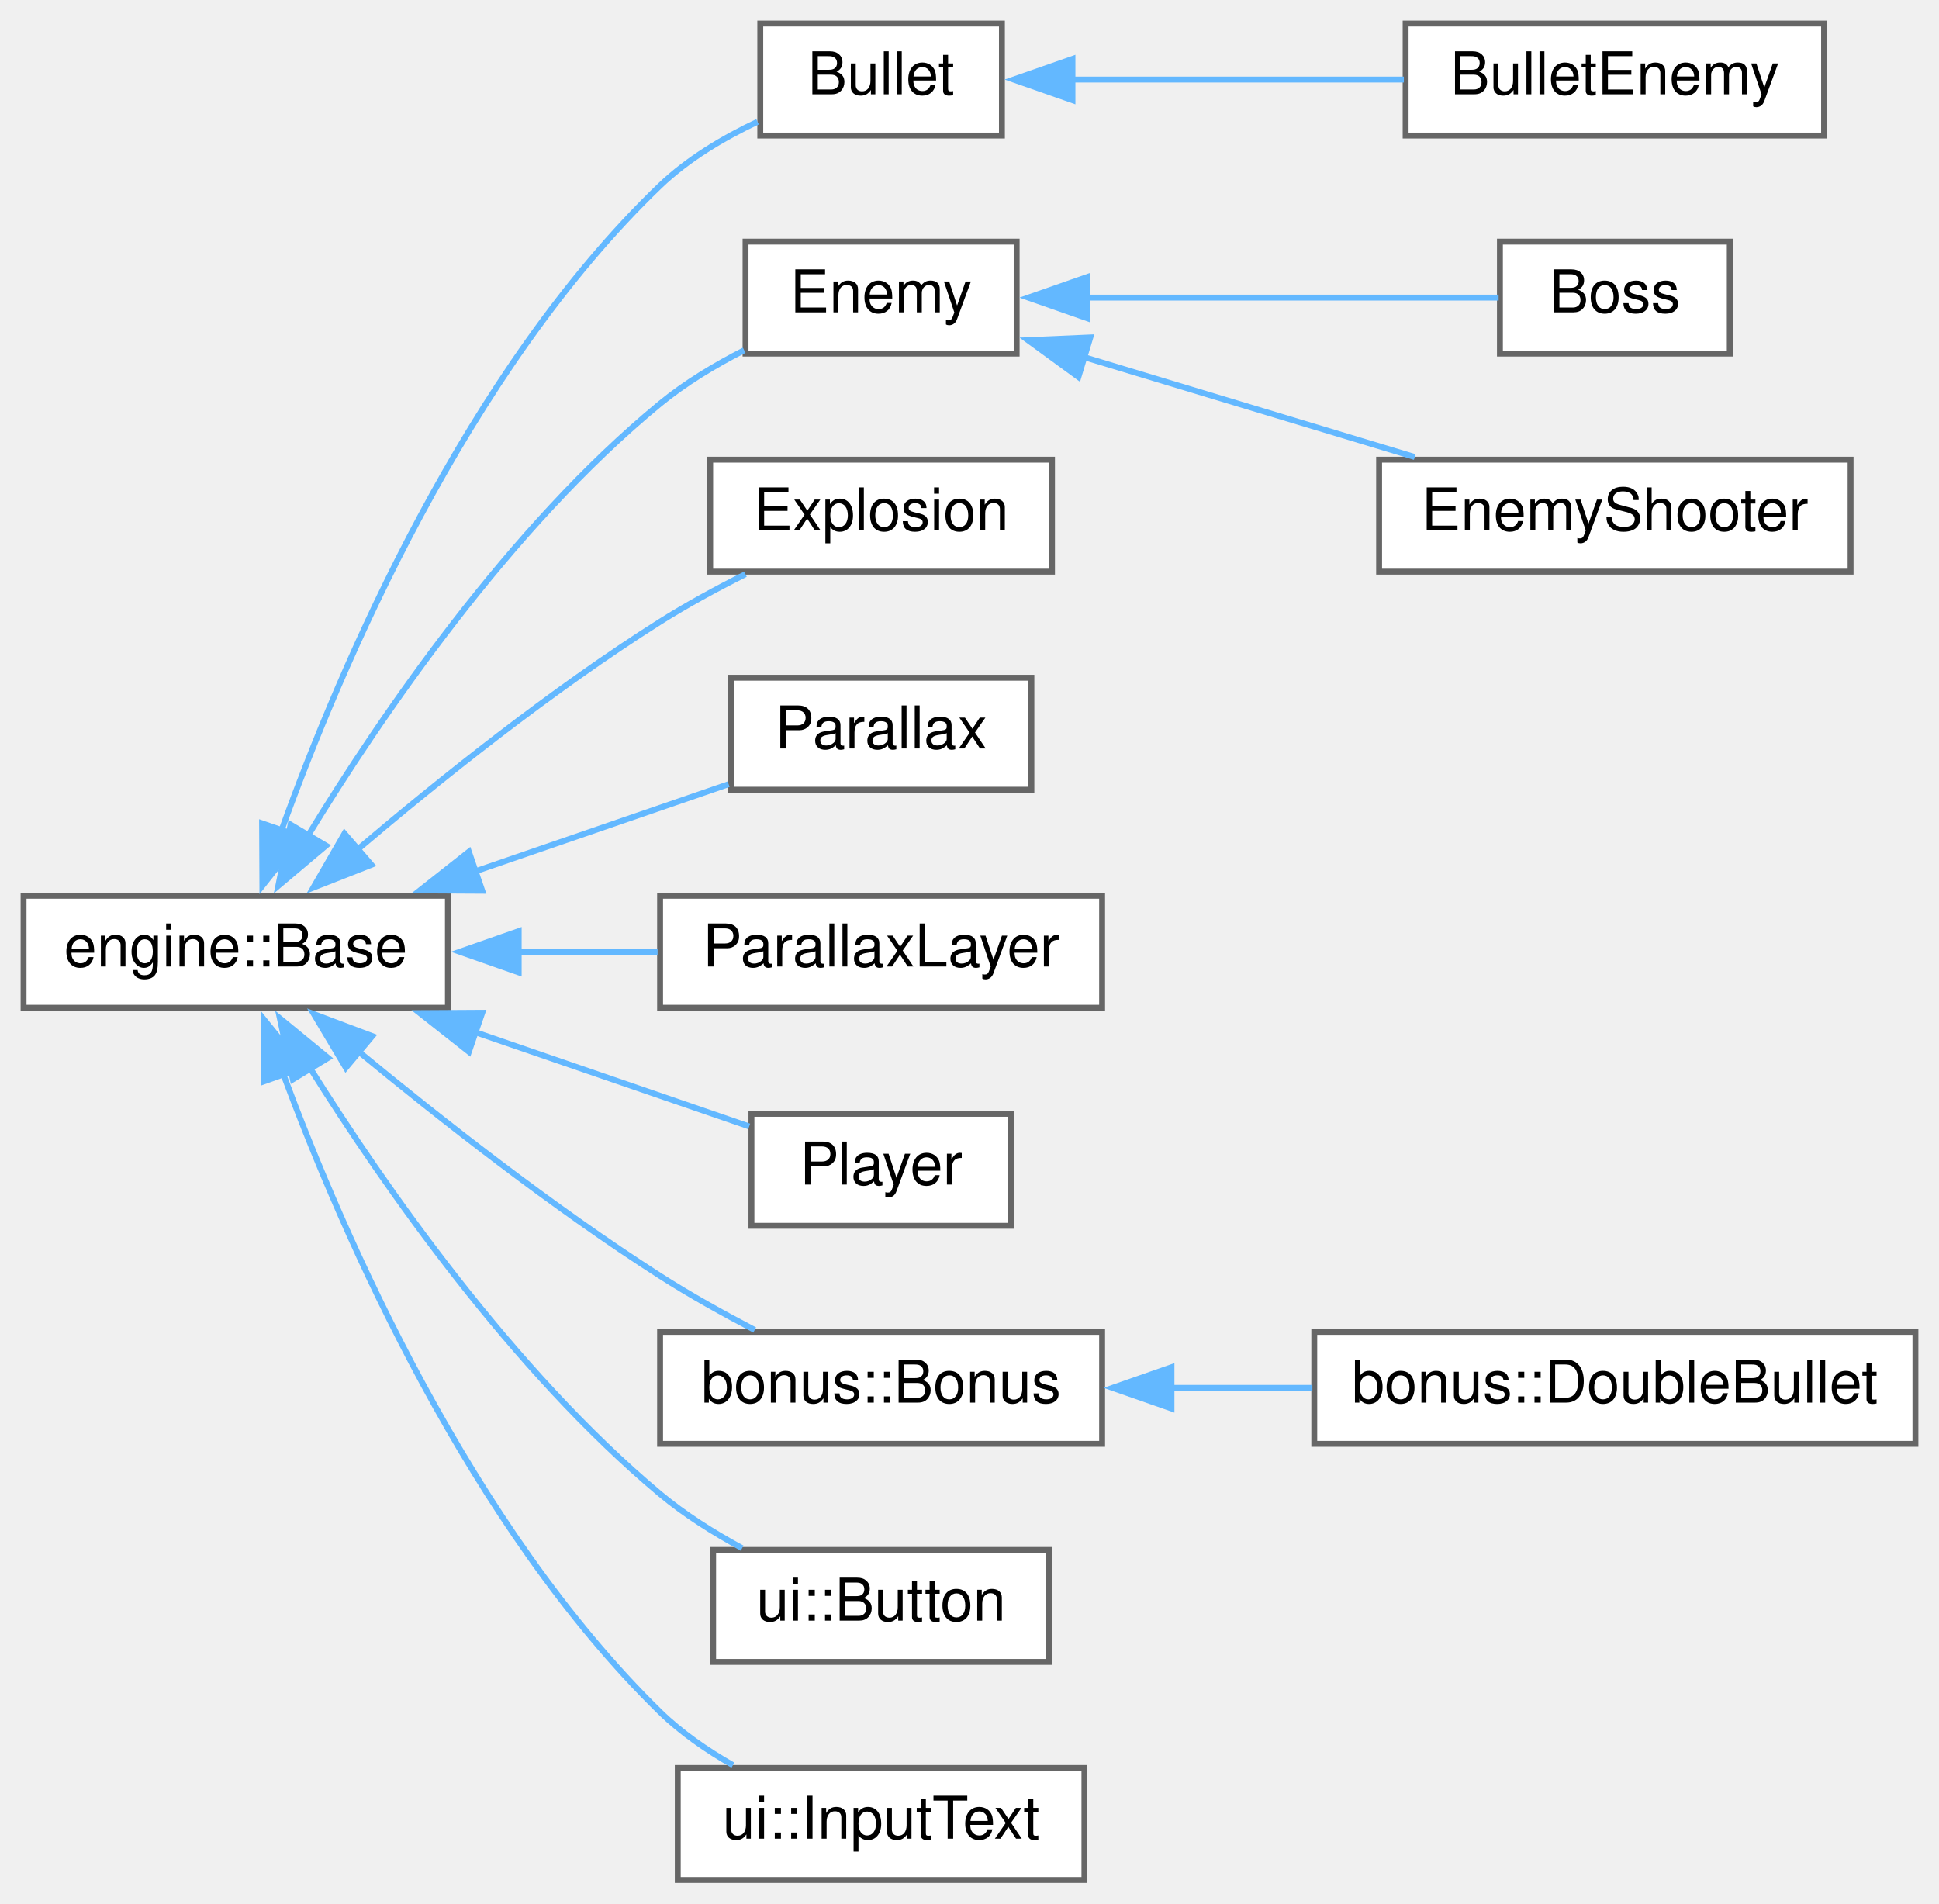
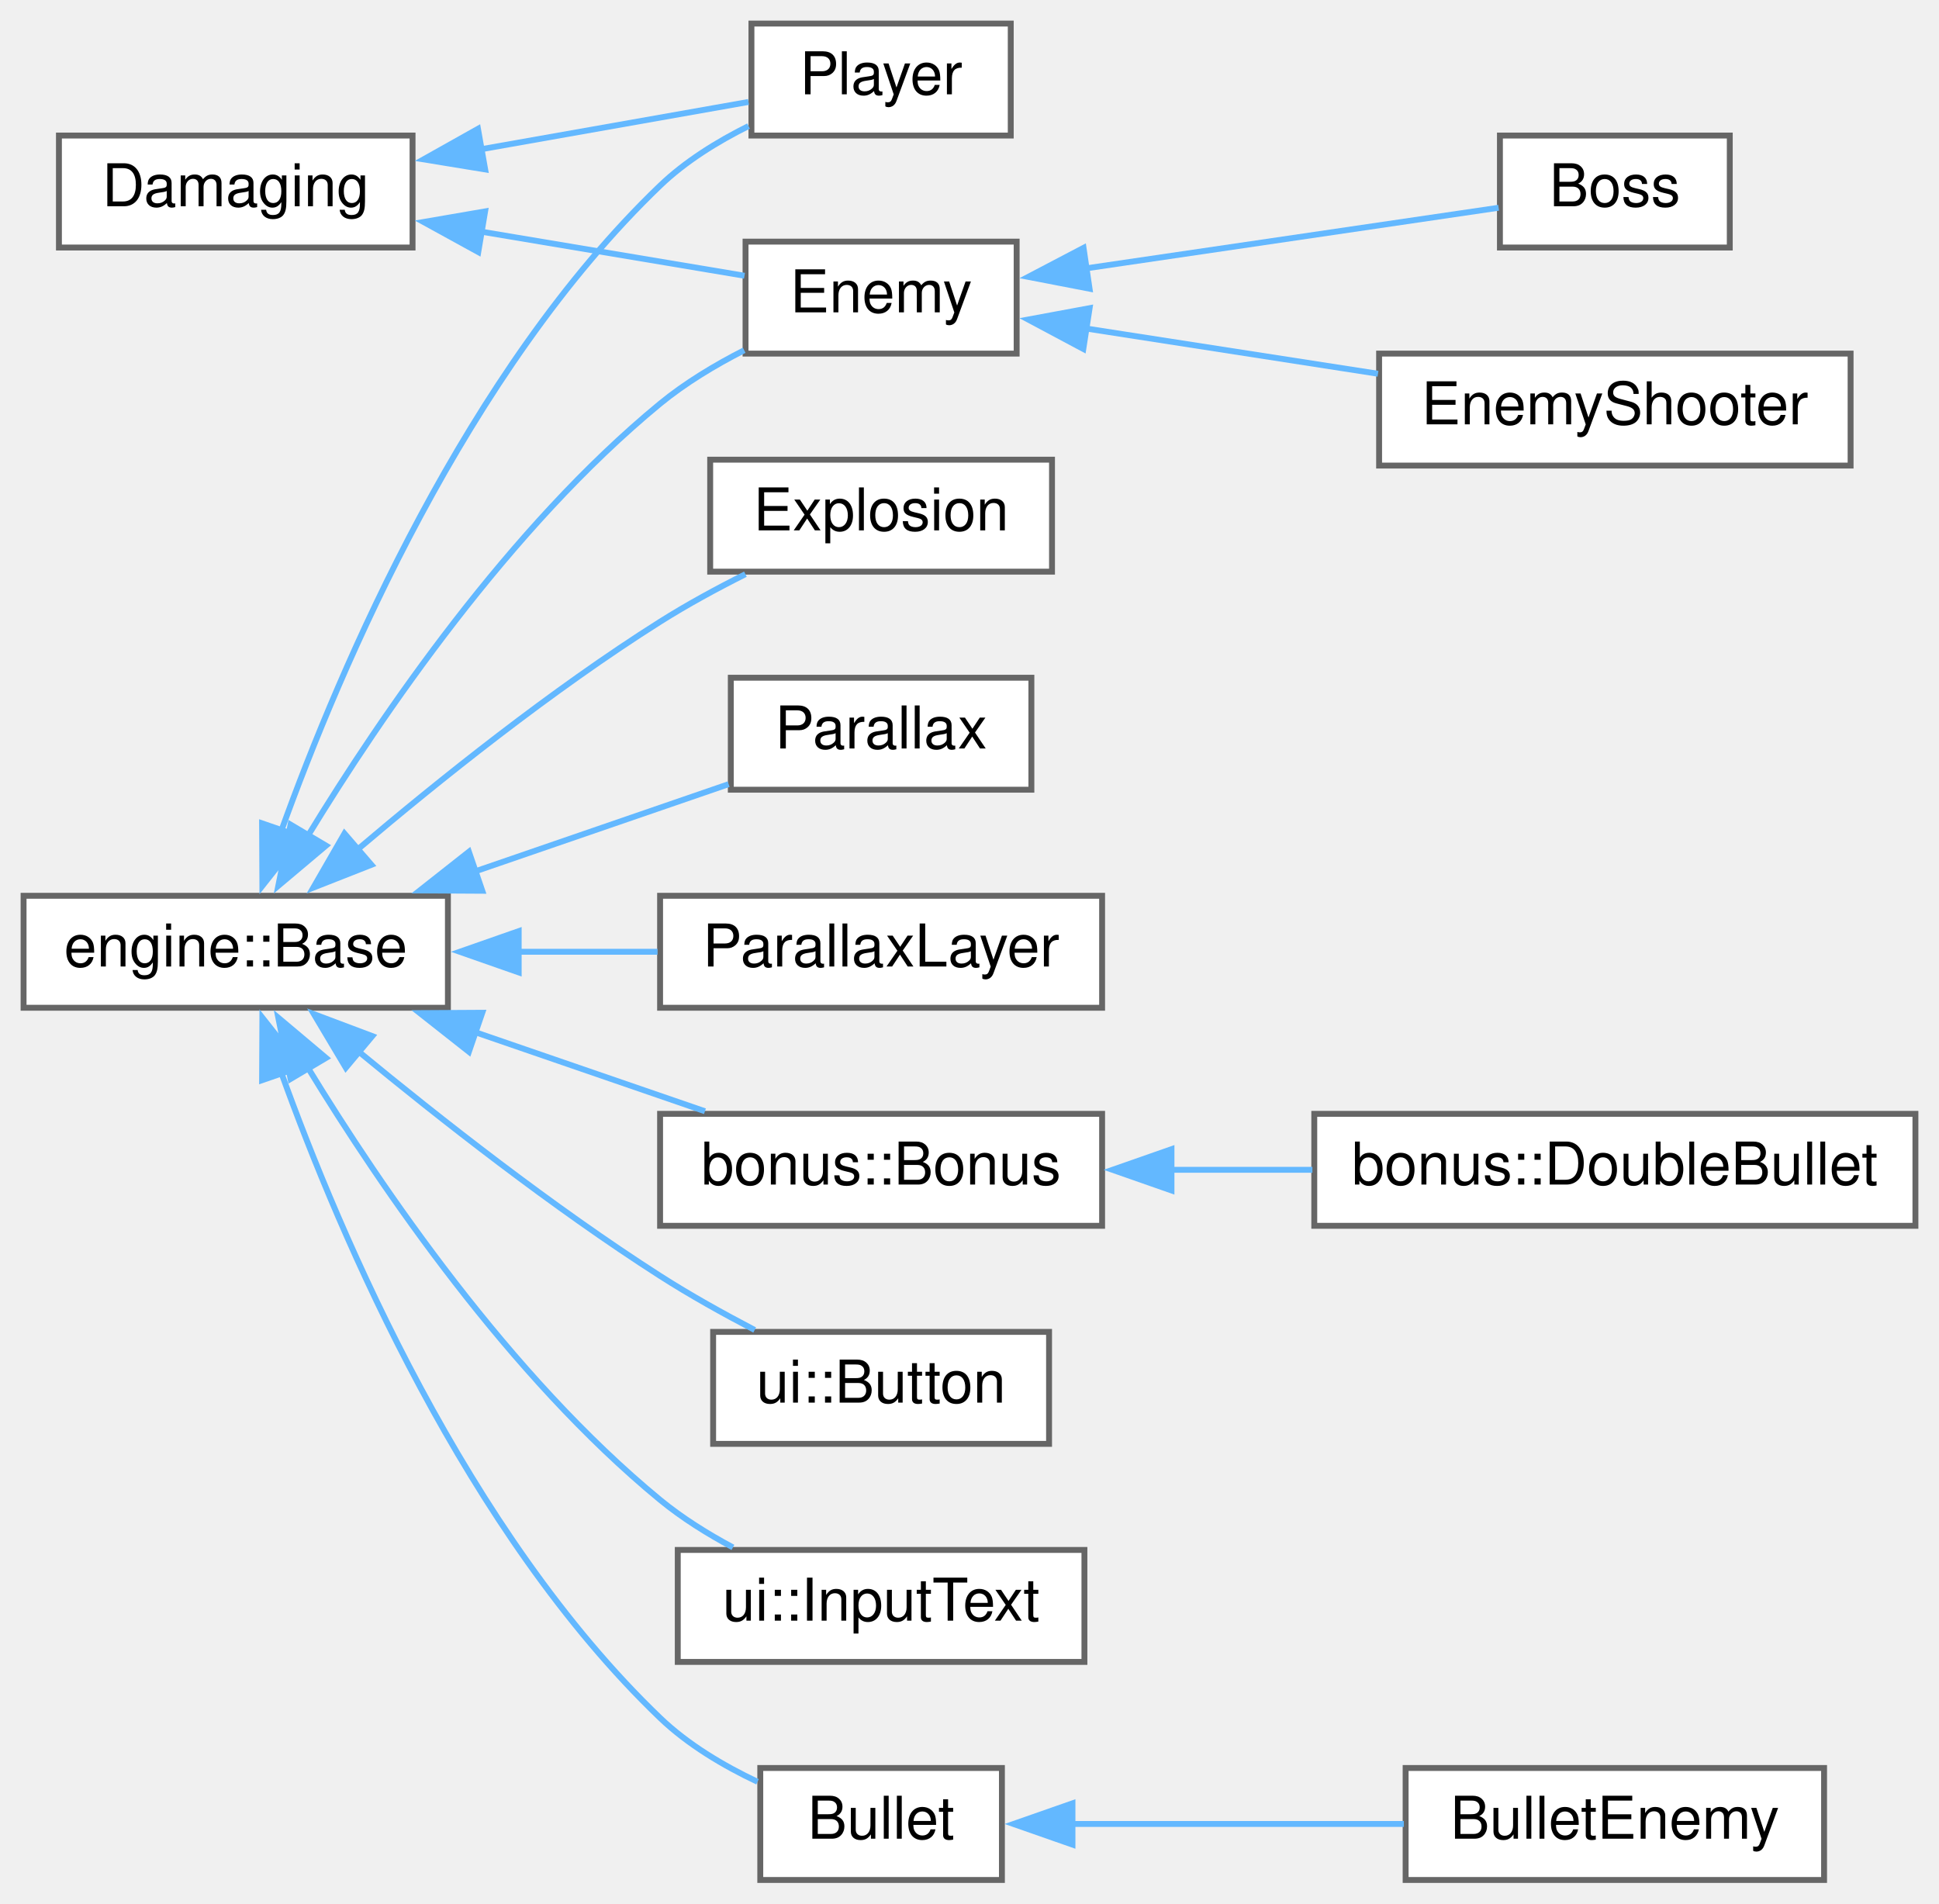
<svg xmlns="http://www.w3.org/2000/svg" xmlns:xlink="http://www.w3.org/1999/xlink" width="329pt" height="323pt" viewBox="0.00 0.00 329.00 323.00">
  <g id="graph0" class="graph" transform="scale(1 1) rotate(0) translate(4 319)">
    <g id="node1" class="node">
      <g id="a_node1">
+         <a xlink:href="class_damaging.html" target="_top" xlink:title=" ">
+           <polygon fill="white" stroke="#666666" points="66,-296 6,-296 6,-277 66,-277 66,-296" />
+           <text text-anchor="middle" x="36" y="-284" font-family="Helvetica,sans-Serif" font-size="10.00">Damaging</text>
+         </a>
+       </g>
+     </g>
+     <g id="node2" class="node">
+       <g id="a_node2">
+         <a xlink:href="class_enemy.html" target="_top" xlink:title=" ">
+           <polygon fill="white" stroke="#666666" points="168.5,-278 122.5,-278 122.5,-259 168.5,-259 168.5,-278" />
+           <text text-anchor="middle" x="145.5" y="-266" font-family="Helvetica,sans-Serif" font-size="10.00">Enemy</text>
+         </a>
+       </g>
+     </g>
+     <g id="edge1" class="edge">
+       <path fill="none" stroke="#63b8ff" d="M77.6,-279.7C92.77,-277.16 109.42,-274.37 122.32,-272.21" />
+       <polygon fill="#63b8ff" stroke="#63b8ff" points="77.15,-276.23 67.87,-281.33 78.31,-283.13 77.15,-276.23" />
+     </g>
+     <g id="node5" class="node">
+       <g id="a_node5">
+         <a xlink:href="class_player.html" target="_top" xlink:title=" ">
+           <polygon fill="white" stroke="#666666" points="167.5,-315 123.5,-315 123.5,-296 167.5,-296 167.5,-315" />
+           <text text-anchor="middle" x="145.5" y="-303" font-family="Helvetica,sans-Serif" font-size="10.00">Player</text>
+         </a>
+       </g>
+     </g>
+     <g id="edge4" class="edge">
+       <path fill="none" stroke="#63b8ff" d="M77.31,-293.62C92.82,-296.37 109.93,-299.39 123,-301.7" />
+       <polygon fill="#63b8ff" stroke="#63b8ff" points="78.32,-290.25 67.87,-291.96 77.1,-297.14 78.32,-290.25" />
+     </g>
+     <g id="node3" class="node">
+       <g id="a_node3">
+         <a xlink:href="class_boss.html" target="_top" xlink:title=" ">
+           <polygon fill="white" stroke="#666666" points="289.5,-296 250.5,-296 250.5,-277 289.5,-277 289.5,-296" />
+           <text text-anchor="middle" x="270" y="-284" font-family="Helvetica,sans-Serif" font-size="10.00">Boss</text>
+         </a>
+       </g>
+     </g>
+     <g id="edge2" class="edge">
+       <path fill="none" stroke="#63b8ff" d="M180.12,-273.44C202.72,-276.76 231.67,-281.02 250.28,-283.75" />
+       <polygon fill="#63b8ff" stroke="#63b8ff" points="180.87,-270.01 170.47,-272.02 179.85,-276.94 180.87,-270.01" />
+     </g>
+     <g id="node4" class="node">
+       <g id="a_node4">
+         <a xlink:href="class_enemy_shooter.html" target="_top" xlink:title=" ">
+           <polygon fill="white" stroke="#666666" points="310,-259 230,-259 230,-240 310,-240 310,-259" />
+           <text text-anchor="middle" x="270" y="-247" font-family="Helvetica,sans-Serif" font-size="10.00">EnemyShooter</text>
+         </a>
+       </g>
+     </g>
+     <g id="edge3" class="edge">
+       <path fill="none" stroke="#63b8ff" d="M180.07,-263.29C195.46,-260.91 213.8,-258.06 229.81,-255.58" />
+       <polygon fill="#63b8ff" stroke="#63b8ff" points="179.81,-259.79 170.46,-264.78 180.88,-266.71 179.81,-259.79" />
+     </g>
+     <g id="node6" class="node">
+       <g id="a_node6">
        <a xlink:href="classengine_1_1_base.html" target="_top" xlink:title=" ">
          <polygon fill="white" stroke="#666666" points="72,-167 0,-167 0,-148 72,-148 72,-167" />
          <text text-anchor="middle" x="36" y="-155" font-family="Helvetica,sans-Serif" font-size="10.00">engine::Base</text>
        </a>
      </g>
    </g>
-     <g id="node2" class="node">
-       <g id="a_node2">
+     <g id="edge7" class="edge">
+       <path fill="none" stroke="#63b8ff" d="M48.24,-177.17C60.71,-197.61 82.47,-229.5 108,-250.5 112.26,-254 117.31,-257.04 122.27,-259.57" />
+       <polygon fill="#63b8ff" stroke="#63b8ff" points="51.32,-175.51 43.22,-168.69 45.3,-179.08 51.32,-175.51" />
+     </g>
+     <g id="edge11" class="edge">
+       <path fill="none" stroke="#63b8ff" d="M43.75,-178.08C53.82,-206 75.18,-256.02 108,-287.5 112.28,-291.61 117.69,-294.96 123.01,-297.61" />
+       <polygon fill="#63b8ff" stroke="#63b8ff" points="47.09,-177.01 40.52,-168.69 40.47,-179.29 47.09,-177.01" />
+     </g>
+     <g id="node7" class="node">
+       <g id="a_node7">
        <a xlink:href="class_bullet.html" target="_top" xlink:title=" ">
-           <polygon fill="white" stroke="#666666" points="166,-315 125,-315 125,-296 166,-296 166,-315" />
-           <text text-anchor="middle" x="145.5" y="-303" font-family="Helvetica,sans-Serif" font-size="10.00">Bullet</text>
+           <polygon fill="white" stroke="#666666" points="166,-19 125,-19 125,0 166,0 166,-19" />
+           <text text-anchor="middle" x="145.5" y="-7" font-family="Helvetica,sans-Serif" font-size="10.00">Bullet</text>
        </a>
      </g>
    </g>
-     <g id="edge1" class="edge">
-       <path fill="none" stroke="#63b8ff" d="M43.75,-178.08C53.82,-206 75.18,-256.02 108,-287.5 112.69,-292 118.72,-295.59 124.53,-298.34" />
-       <polygon fill="#63b8ff" stroke="#63b8ff" points="47.09,-177.01 40.52,-168.69 40.47,-179.29 47.09,-177.01" />
+     <g id="edge5" class="edge">
+       <path fill="none" stroke="#63b8ff" d="M43.75,-136.92C53.82,-109 75.18,-58.98 108,-27.5 112.69,-23 118.72,-19.41 124.53,-16.66" />
+       <polygon fill="#63b8ff" stroke="#63b8ff" points="40.47,-135.71 40.52,-146.31 47.09,-137.99 40.47,-135.71" />
    </g>
-     <g id="node4" class="node">
-       <g id="a_node4">
-         <a xlink:href="class_enemy.html" target="_top" xlink:title=" ">
-           <polygon fill="white" stroke="#666666" points="168.5,-278 122.5,-278 122.5,-259 168.5,-259 168.5,-278" />
-           <text text-anchor="middle" x="145.5" y="-266" font-family="Helvetica,sans-Serif" font-size="10.00">Enemy</text>
-         </a>
-       </g>
-     </g>
-     <g id="edge3" class="edge">
-       <path fill="none" stroke="#63b8ff" d="M48.24,-177.17C60.71,-197.61 82.47,-229.5 108,-250.5 112.26,-254 117.31,-257.04 122.27,-259.57" />
-       <polygon fill="#63b8ff" stroke="#63b8ff" points="51.32,-175.51 43.22,-168.69 45.3,-179.08 51.32,-175.51" />
-     </g>
-     <g id="node7" class="node">
-       <g id="a_node7">
+     <g id="node9" class="node">
+       <g id="a_node9">
        <a xlink:href="class_explosion.html" target="_top" xlink:title=" ">
          <polygon fill="white" stroke="#666666" points="174.5,-241 116.5,-241 116.5,-222 174.5,-222 174.5,-241" />
          <text text-anchor="middle" x="145.5" y="-229" font-family="Helvetica,sans-Serif" font-size="10.00">Explosion</text>
        </a>
      </g>
    </g>
-     <g id="edge6" class="edge">
+     <g id="edge8" class="edge">
      <path fill="none" stroke="#63b8ff" d="M56.63,-174.82C70.44,-186.54 89.66,-201.93 108,-213.5 112.54,-216.37 117.6,-219.12 122.48,-221.57" />
      <polygon fill="#63b8ff" stroke="#63b8ff" points="59.02,-172.26 49.16,-168.38 54.45,-177.56 59.02,-172.26" />
    </g>
-     <g id="node8" class="node">
-       <g id="a_node8">
+     <g id="node10" class="node">
+       <g id="a_node10">
        <a xlink:href="class_parallax.html" target="_top" xlink:title=" ">
          <polygon fill="white" stroke="#666666" points="171,-204 120,-204 120,-185 171,-185 171,-204" />
          <text text-anchor="middle" x="145.5" y="-192" font-family="Helvetica,sans-Serif" font-size="10.00">Parallax</text>
        </a>
      </g>
    </g>
-     <g id="edge7" class="edge">
+     <g id="edge9" class="edge">
      <path fill="none" stroke="#63b8ff" d="M76.48,-171.09C90.92,-176.06 106.83,-181.53 119.63,-185.94" />
      <polygon fill="#63b8ff" stroke="#63b8ff" points="77.83,-167.85 67.24,-167.91 75.56,-174.47 77.83,-167.85" />
    </g>
-     <g id="node9" class="node">
-       <g id="a_node9">
+     <g id="node11" class="node">
+       <g id="a_node11">
        <a xlink:href="class_parallax_layer.html" target="_top" xlink:title=" ">
          <polygon fill="white" stroke="#666666" points="183,-167 108,-167 108,-148 183,-148 183,-167" />
          <text text-anchor="middle" x="145.5" y="-155" font-family="Helvetica,sans-Serif" font-size="10.00">ParallaxLayer</text>
        </a>
      </g>
    </g>
-     <g id="edge8" class="edge">
+     <g id="edge10" class="edge">
      <path fill="none" stroke="#63b8ff" d="M83.88,-157.5C91.81,-157.5 99.94,-157.5 107.57,-157.5" />
      <polygon fill="#63b8ff" stroke="#63b8ff" points="84.01,-154 74.01,-157.5 84.01,-161 84.01,-154" />
    </g>
-     <g id="node10" class="node">
-       <g id="a_node10">
-         <a xlink:href="class_player.html" target="_top" xlink:title=" ">
-           <polygon fill="white" stroke="#666666" points="167.5,-130 123.5,-130 123.5,-111 167.5,-111 167.5,-130" />
-           <text text-anchor="middle" x="145.5" y="-118" font-family="Helvetica,sans-Serif" font-size="10.00">Player</text>
-         </a>
-       </g>
-     </g>
-     <g id="edge9" class="edge">
-       <path fill="none" stroke="#63b8ff" d="M76.39,-143.94C92.19,-138.51 109.77,-132.45 123.12,-127.86" />
-       <polygon fill="#63b8ff" stroke="#63b8ff" points="75.56,-140.53 67.24,-147.09 77.83,-147.15 75.56,-140.53" />
-     </g>
-     <g id="node11" class="node">
-       <g id="a_node11">
+     <g id="node12" class="node">
+       <g id="a_node12">
        <a xlink:href="classbonus_1_1_bonus.html" target="_top" xlink:title=" ">
-           <polygon fill="white" stroke="#666666" points="183,-93 108,-93 108,-74 183,-74 183,-93" />
-           <text text-anchor="middle" x="145.5" y="-81" font-family="Helvetica,sans-Serif" font-size="10.00">bonus::Bonus</text>
-         </a>
-       </g>
-     </g>
-     <g id="edge10" class="edge">
-       <path fill="none" stroke="#63b8ff" d="M56.76,-140.64C70.63,-129.21 89.86,-114.11 108,-102.5 113.05,-99.26 118.72,-96.11 124.05,-93.32" />
-       <polygon fill="#63b8ff" stroke="#63b8ff" points="54.68,-137.82 49.26,-146.92 59.17,-143.19 54.68,-137.82" />
-     </g>
-     <g id="node13" class="node">
-       <g id="a_node13">
-         <a xlink:href="classui_1_1_button.html" target="_top" xlink:title=" ">
-           <polygon fill="white" stroke="#666666" points="174,-56 117,-56 117,-37 174,-37 174,-56" />
-           <text text-anchor="middle" x="145.5" y="-44" font-family="Helvetica,sans-Serif" font-size="10.00">ui::Button</text>
+           <polygon fill="white" stroke="#666666" points="183,-130 108,-130 108,-111 183,-111 183,-130" />
+           <text text-anchor="middle" x="145.5" y="-118" font-family="Helvetica,sans-Serif" font-size="10.00">bonus::Bonus</text>
        </a>
      </g>
    </g>
    <g id="edge12" class="edge">
-       <path fill="none" stroke="#63b8ff" d="M48.57,-137.84C61.19,-117.71 82.95,-86.46 108,-65.5 112.16,-62.02 117.07,-58.93 121.92,-56.3" />
-       <polygon fill="#63b8ff" stroke="#63b8ff" points="45.69,-135.85 43.48,-146.21 51.67,-139.49 45.69,-135.85" />
+       <path fill="none" stroke="#63b8ff" d="M76.36,-143.95C89.35,-139.48 103.55,-134.59 115.61,-130.44" />
+       <polygon fill="#63b8ff" stroke="#63b8ff" points="75.56,-140.53 67.24,-147.09 77.83,-147.15 75.56,-140.53" />
    </g>
    <g id="node14" class="node">
      <g id="a_node14">
+         <a xlink:href="classui_1_1_button.html" target="_top" xlink:title=" ">
+           <polygon fill="white" stroke="#666666" points="174,-93 117,-93 117,-74 174,-74 174,-93" />
+           <text text-anchor="middle" x="145.5" y="-81" font-family="Helvetica,sans-Serif" font-size="10.00">ui::Button</text>
+         </a>
+       </g>
+     </g>
+     <g id="edge14" class="edge">
+       <path fill="none" stroke="#63b8ff" d="M56.76,-140.64C70.63,-129.21 89.86,-114.11 108,-102.5 113.05,-99.26 118.72,-96.11 124.05,-93.32" />
+       <polygon fill="#63b8ff" stroke="#63b8ff" points="54.68,-137.82 49.26,-146.92 59.17,-143.19 54.68,-137.82" />
+     </g>
+     <g id="node15" class="node">
+       <g id="a_node15">
        <a xlink:href="classui_1_1_input_text.html" target="_top" xlink:title=" ">
-           <polygon fill="white" stroke="#666666" points="180,-19 111,-19 111,0 180,0 180,-19" />
-           <text text-anchor="middle" x="145.5" y="-7" font-family="Helvetica,sans-Serif" font-size="10.00">ui::InputText</text>
+           <polygon fill="white" stroke="#666666" points="180,-56 111,-56 111,-37 180,-37 180,-56" />
+           <text text-anchor="middle" x="145.5" y="-44" font-family="Helvetica,sans-Serif" font-size="10.00">ui::InputText</text>
+         </a>
+       </g>
+     </g>
+     <g id="edge15" class="edge">
+       <path fill="none" stroke="#63b8ff" d="M48.24,-137.83C60.71,-117.39 82.47,-85.5 108,-64.5 111.71,-61.45 116.02,-58.75 120.36,-56.43" />
+       <polygon fill="#63b8ff" stroke="#63b8ff" points="45.3,-135.92 43.22,-146.31 51.32,-139.49 45.3,-135.92" />
+     </g>
+     <g id="node8" class="node">
+       <g id="a_node8">
+         <a xlink:href="class_bullet_enemy.html" target="_top" xlink:title=" ">
+           <polygon fill="white" stroke="#666666" points="305.5,-19 234.5,-19 234.5,0 305.5,0 305.5,-19" />
+           <text text-anchor="middle" x="270" y="-7" font-family="Helvetica,sans-Serif" font-size="10.00">BulletEnemy</text>
+         </a>
+       </g>
+     </g>
+     <g id="edge6" class="edge">
+       <path fill="none" stroke="#63b8ff" d="M177.87,-9.5C195.09,-9.5 216.47,-9.5 234.2,-9.5" />
+       <polygon fill="#63b8ff" stroke="#63b8ff" points="177.97,-6 167.97,-9.5 177.97,-13 177.97,-6" />
+     </g>
+     <g id="node13" class="node">
+       <g id="a_node13">
+         <a xlink:href="classbonus_1_1_double_bullet.html" target="_top" xlink:title=" ">
+           <polygon fill="white" stroke="#666666" points="321,-130 219,-130 219,-111 321,-111 321,-130" />
+           <text text-anchor="middle" x="270" y="-118" font-family="Helvetica,sans-Serif" font-size="10.00">bonus::DoubleBullet</text>
        </a>
      </g>
    </g>
    <g id="edge13" class="edge">
-       <path fill="none" stroke="#63b8ff" d="M44.05,-136.77C54.34,-109.1 75.83,-59.94 108,-28.5 111.58,-25.01 115.93,-22 120.36,-19.48" />
-       <polygon fill="#63b8ff" stroke="#63b8ff" points="40.78,-135.5 40.72,-146.09 47.38,-137.85 40.78,-135.5" />
-     </g>
-     <g id="node3" class="node">
-       <g id="a_node3">
-         <a xlink:href="class_bullet_enemy.html" target="_top" xlink:title=" ">
-           <polygon fill="white" stroke="#666666" points="305.5,-315 234.5,-315 234.5,-296 305.5,-296 305.5,-315" />
-           <text text-anchor="middle" x="270" y="-303" font-family="Helvetica,sans-Serif" font-size="10.00">BulletEnemy</text>
-         </a>
-       </g>
-     </g>
-     <g id="edge2" class="edge">
-       <path fill="none" stroke="#63b8ff" d="M177.87,-305.5C195.09,-305.5 216.47,-305.5 234.2,-305.5" />
-       <polygon fill="#63b8ff" stroke="#63b8ff" points="177.97,-302 167.97,-305.5 177.97,-309 177.97,-302" />
-     </g>
-     <g id="node5" class="node">
-       <g id="a_node5">
-         <a xlink:href="class_boss.html" target="_top" xlink:title=" ">
-           <polygon fill="white" stroke="#666666" points="289.5,-278 250.5,-278 250.5,-259 289.5,-259 289.5,-278" />
-           <text text-anchor="middle" x="270" y="-266" font-family="Helvetica,sans-Serif" font-size="10.00">Boss</text>
-         </a>
-       </g>
-     </g>
-     <g id="edge4" class="edge">
-       <path fill="none" stroke="#63b8ff" d="M180.43,-268.5C202.99,-268.5 231.76,-268.5 250.28,-268.5" />
-       <polygon fill="#63b8ff" stroke="#63b8ff" points="180.48,-265 170.48,-268.5 180.48,-272 180.48,-265" />
-     </g>
-     <g id="node6" class="node">
-       <g id="a_node6">
-         <a xlink:href="class_enemy_shooter.html" target="_top" xlink:title=" ">
-           <polygon fill="white" stroke="#666666" points="310,-241 230,-241 230,-222 310,-222 310,-241" />
-           <text text-anchor="middle" x="270" y="-229" font-family="Helvetica,sans-Serif" font-size="10.00">EnemyShooter</text>
-         </a>
-       </g>
-     </g>
-     <g id="edge5" class="edge">
-       <path fill="none" stroke="#63b8ff" d="M179.82,-258.44C197.29,-253.16 218.63,-246.71 236.05,-241.45" />
-       <polygon fill="#63b8ff" stroke="#63b8ff" points="178.98,-255.03 170.42,-261.28 181,-261.74 178.98,-255.03" />
-     </g>
-     <g id="node12" class="node">
-       <g id="a_node12">
-         <a xlink:href="classbonus_1_1_double_bullet.html" target="_top" xlink:title=" ">
-           <polygon fill="white" stroke="#666666" points="321,-93 219,-93 219,-74 321,-74 321,-93" />
-           <text text-anchor="middle" x="270" y="-81" font-family="Helvetica,sans-Serif" font-size="10.00">bonus::DoubleBullet</text>
-         </a>
-       </g>
-     </g>
-     <g id="edge11" class="edge">
-       <path fill="none" stroke="#63b8ff" d="M194.57,-83.5C202.48,-83.5 210.71,-83.5 218.68,-83.5" />
-       <polygon fill="#63b8ff" stroke="#63b8ff" points="194.77,-80 184.77,-83.5 194.77,-87 194.77,-80" />
+       <path fill="none" stroke="#63b8ff" d="M194.57,-120.5C202.48,-120.5 210.71,-120.5 218.68,-120.5" />
+       <polygon fill="#63b8ff" stroke="#63b8ff" points="194.77,-117 184.77,-120.5 194.77,-124 194.77,-117" />
    </g>
  </g>
</svg>
